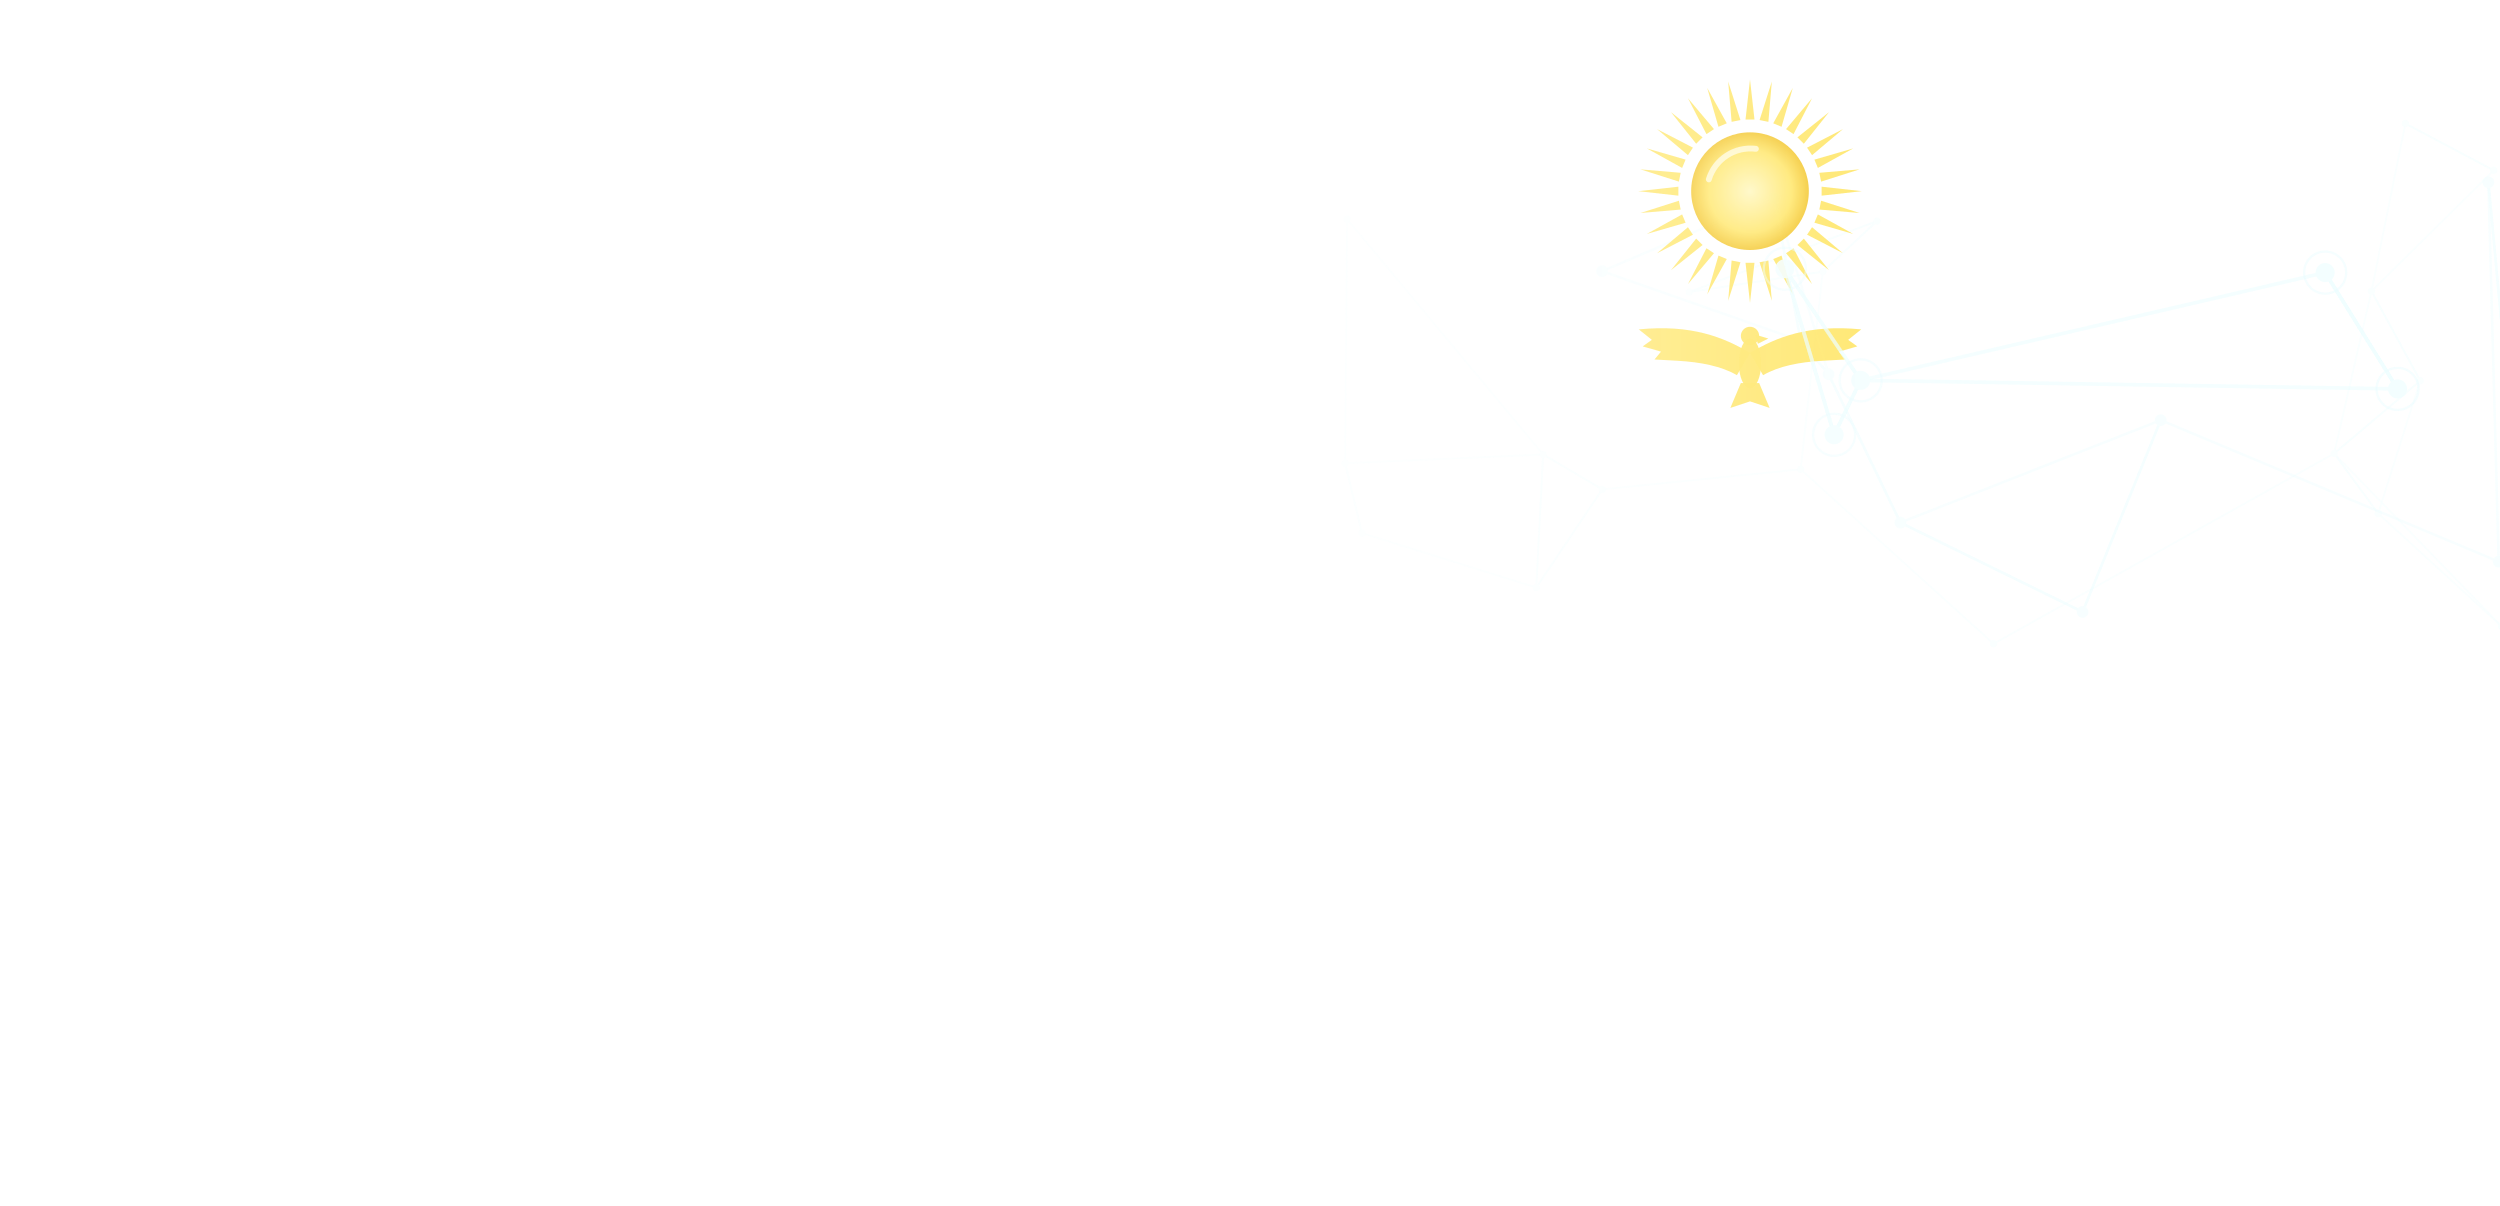
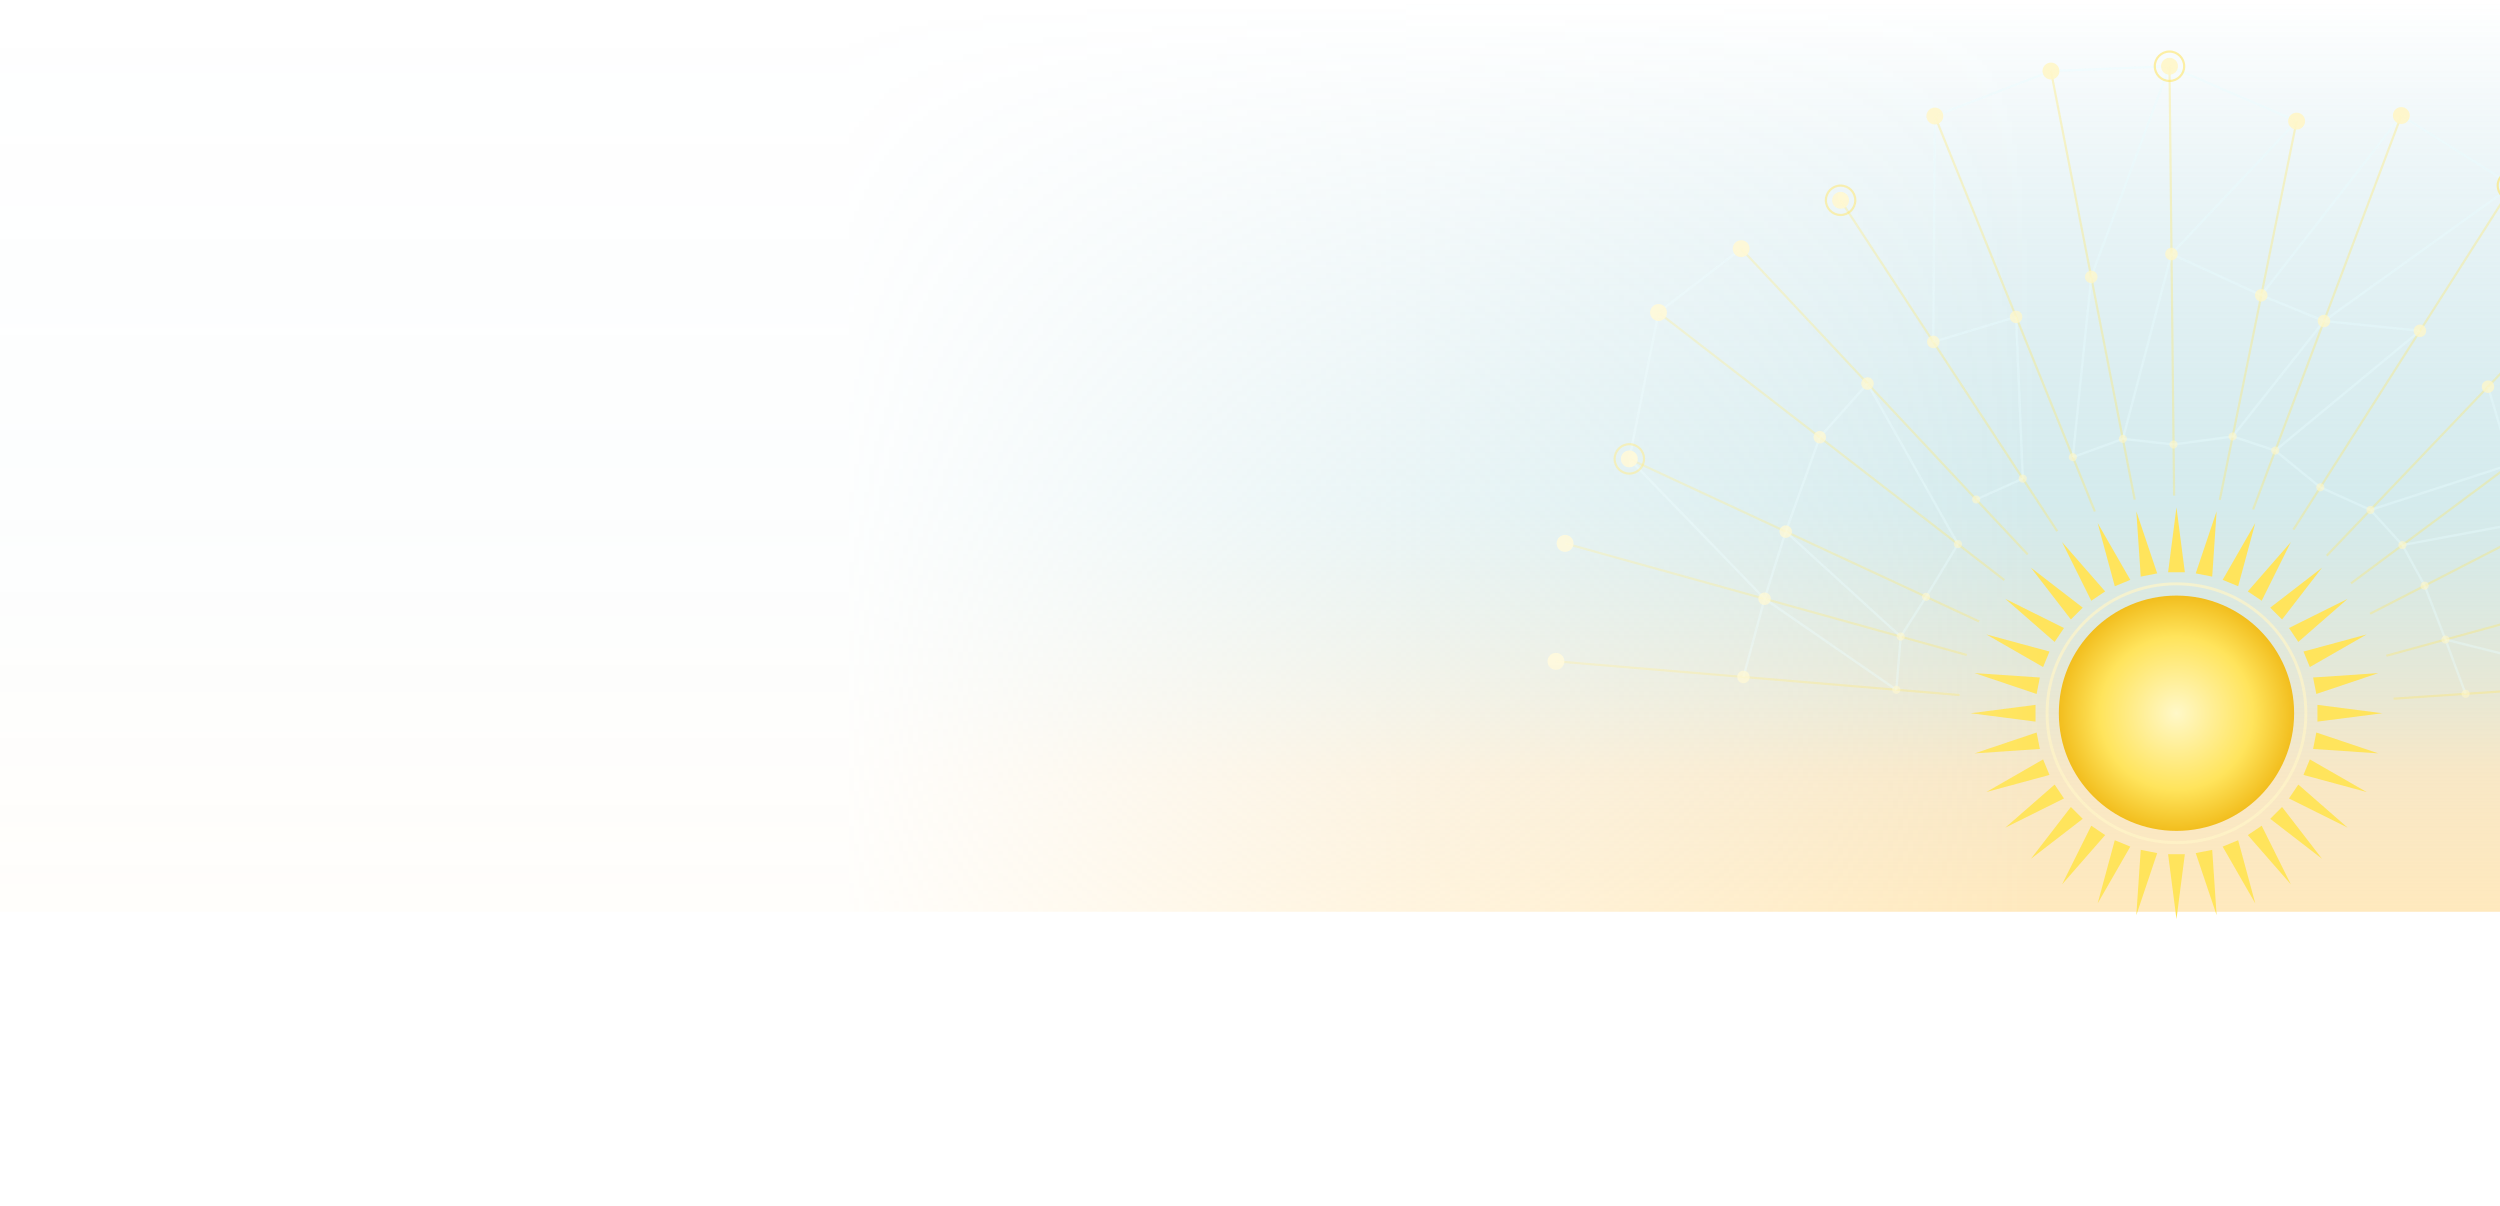
<svg xmlns="http://www.w3.org/2000/svg" viewBox="0 0 340 164" preserveAspectRatio="xMidYMax slice">
  <defs>
    <filter id="b" x="-50%" y="-50%" width="200%" height="200%">
      <feGaussianBlur stdDeviation="2.4" />
    </filter>
    <filter id="bb" x="-50%" y="-50%" width="200%" height="200%">
      <feGaussianBlur stdDeviation="6" />
    </filter>
    <filter id="b1" x="-50%" y="-50%" width="200%" height="200%">
      <feGaussianBlur stdDeviation="0.9" />
    </filter>
    <linearGradient id="fm" x1="0" x2="1">
      <stop offset=".34" stop-color="#fff" stop-opacity=".06" />
      <stop offset=".74" stop-color="#fff" />
    </linearGradient>
    <mask id="k">
      <rect x="-20" y="-20" width="400" height="220" fill="url(#fm)" />
    </mask>
    <radialGradient id="sn">
-       <stop offset="0" stop-color="#FFF6B8" stop-opacity="1" />
-       <stop offset=".7" stop-color="#FFE45C" />
-       <stop offset="1" stop-color="#F2C21E" />
+       <stop offset="0" stop-color="#FFF8C8" />
+       <stop offset=".65" stop-color="#FFE45C" />
+       <stop offset="1" stop-color="#F2BE1E" />
    </radialGradient>
+     <linearGradient id="dsk" x1="0" y1="0" x2="0" y2="1">
+       <stop offset="0" stop-color="#4AA3BA" stop-opacity="0" />
+       <stop offset="0.55" stop-color="#86C6CC" stop-opacity="0.35" />
+       <stop offset="0.85" stop-color="#F4D8A0" stop-opacity="0.6" />
+       <stop offset="1" stop-color="#FFE2A8" stop-opacity="0.75" />
+     </linearGradient>
  </defs>
  <g mask="url(#k)">
-     <g opacity="0.4">
-       <g stroke="#E8FCFF" stroke-opacity=".55" stroke-width="0.25">
-         <path d="M247.9 36.94L255.27 30.07" />
-         <path d="M247.9 36.94L229.75 39.71" />
-         <path d="M329.15 51.78L322.52 39.6" />
-         <path d="M329.15 51.78L317.44 61.67" />
-         <path d="M185.23 72.5L182.94 63" />
-         <path d="M185.23 72.5L208.93 79.91" />
-         <path d="M183.2 29.8L182.94 63" />
-         <path d="M183.2 29.8L209.87 61.81" />
-         <path d="M182.94 63L185.23 72.5" />
-         <path d="M182.94 63L209.87 61.81" />
-         <path d="M317.44 61.67L323.43 69.83" />
-         <path d="M317.44 61.67L329.15 51.78" />
-         <path d="M208.93 79.91L217.91 66.55" />
-         <path d="M208.93 79.91L209.87 61.81" />
-         <path d="M322.52 39.6L329.15 51.78" />
-         <path d="M322.52 39.6L317.44 61.67" />
-         <path d="M217.91 66.55L209.87 61.81" />
-         <path d="M217.91 66.55L208.93 79.91" />
-         <path d="M340.23 85.2L323.43 69.83" />
-         <path d="M340.23 85.2L317.44 61.67" />
-         <path d="M323.43 69.83L317.44 61.67" />
-         <path d="M323.43 69.83L329.15 51.78" />
-         <path d="M209.87 61.81L217.91 66.55" />
-         <path d="M209.87 61.81L208.93 79.91" />
-         <path d="M244.88 63.82L247.9 36.94" />
-         <path d="M244.88 63.82L217.91 66.55" />
-         <path d="M255.27 30.07L247.9 36.94" />
-         <path d="M255.27 30.07L229.75 39.71" />
-         <path d="M327.13 16.8L339.14 23.17" />
-         <path d="M327.13 16.8L322.52 39.6" />
-         <path d="M229.75 39.71L247.9 36.94" />
-         <path d="M229.75 39.71L255.27 30.07" />
-         <path d="M339.14 23.17L327.13 16.8" />
-         <path d="M339.14 23.17L322.52 39.6" />
-         <path d="M271.13 87.55L244.88 63.82" />
-         <path d="M271.13 87.55L317.44 61.67" />
-       </g>
-       <circle cx="247.9" cy="36.94" r="0.5" fill="#F2FEFF" />
-       <circle cx="329.15" cy="51.78" r="0.5" fill="#F2FEFF" />
-       <circle cx="185.23" cy="72.5" r="0.5" fill="#F2FEFF" />
-       <circle cx="183.2" cy="29.8" r="0.5" fill="#F2FEFF" />
-       <circle cx="182.94" cy="63" r="0.5" fill="#F2FEFF" />
-       <circle cx="317.44" cy="61.67" r="0.5" fill="#F2FEFF" />
-       <circle cx="208.93" cy="79.91" r="0.5" fill="#F2FEFF" />
-       <circle cx="322.52" cy="39.6" r="0.5" fill="#F2FEFF" />
-       <circle cx="217.91" cy="66.55" r="0.5" fill="#F2FEFF" />
-       <circle cx="340.23" cy="85.2" r="0.5" fill="#F2FEFF" />
-       <circle cx="323.43" cy="69.83" r="0.5" fill="#F2FEFF" />
-       <circle cx="209.87" cy="61.81" r="0.5" fill="#F2FEFF" />
-       <circle cx="244.88" cy="63.82" r="0.5" fill="#F2FEFF" />
-       <circle cx="255.27" cy="30.07" r="0.5" fill="#F2FEFF" />
-       <circle cx="327.13" cy="16.8" r="0.5" fill="#F2FEFF" />
-       <circle cx="229.75" cy="39.71" r="0.5" fill="#F2FEFF" />
-       <circle cx="339.14" cy="23.17" r="0.5" fill="#F2FEFF" />
-       <circle cx="271.13" cy="87.55" r="0.5" fill="#F2FEFF" />
+     <rect x="0" y="0" width="340" height="124" fill="url(#dsk)" />
+     <g stroke="#FFE45C" stroke-opacity=".32" stroke-width=".3">
+       <path d="M266.5 94.53 L211.61 89.94" />
+       <path d="M267.48 89.08 L212.85 73.9" />
+       <path d="M269.16 84.52 L221.59 62.41" />
+       <path d="M272.59 78.89 L225.56 42.5" />
+       <path d="M275.76 75.4 L236.8 33.82" />
+       <path d="M279.78 72.24 L250.32 27.24" />
+       <path d="M284.9 69.56 L263.14 15.78" />
+       <path d="M290.32 67.95 L278.93 9.66" />
+       <path d="M295.68 67.4 L295.05 9.01" />
+       <path d="M301.89 67.99 L312.34 16.47" />
+       <path d="M306.42 69.29 L326.58 15.71" />
+       <path d="M311.9 72.03 L341.69 25.24" />
+       <path d="M316.43 75.58 L354.5 35.69" />
+       <path d="M319.74 79.33 L361.84 47.99" />
+       <path d="M322.33 83.47 L372.02 57.92" />
+       <path d="M324.55 89.18 L378.21 74.48" />
+       <path d="M325.53 95.02 L383.67 91.11" />
    </g>
-     <g opacity="0.6">
-       <g stroke="#E8FCFF" stroke-opacity=".55" stroke-width="0.35">
-         <path d="M283.23 83.22L258.45 71.07" />
-         <path d="M283.23 83.22L293.86 57.14" />
-         <path d="M248.69 50.89L244.89 46.35" />
-         <path d="M248.69 50.89L258.45 71.07" />
-         <path d="M244.89 46.35L248.69 50.89" />
-         <path d="M244.89 46.35L241.3 26.92" />
-         <path d="M241.3 26.92L244.89 46.35" />
-         <path d="M241.3 26.92L248.69 50.89" />
-         <path d="M342.65 70.42L339.82 76.38" />
-         <path d="M342.65 70.42L338.42 24.79" />
-         <path d="M293.86 57.14L283.23 83.22" />
-         <path d="M293.86 57.14L258.45 71.07" />
-         <path d="M217.88 36.88L241.3 26.92" />
-         <path d="M217.88 36.88L244.89 46.35" />
-         <path d="M339.82 76.38L342.65 70.42" />
-         <path d="M339.82 76.38L293.86 57.14" />
-         <path d="M258.45 71.07L248.69 50.89" />
-         <path d="M258.45 71.07L283.23 83.22" />
-         <path d="M338.42 24.79L342.65 70.42" />
-         <path d="M338.42 24.79L339.82 76.38" />
-       </g>
-       <circle cx="283.23" cy="83.22" r="0.8" fill="#F2FEFF" />
-       <circle cx="248.69" cy="50.89" r="0.8" fill="#F2FEFF" />
-       <circle cx="244.89" cy="46.35" r="0.8" fill="#F2FEFF" />
-       <circle cx="241.3" cy="26.92" r="0.8" fill="#F2FEFF" />
-       <circle cx="342.65" cy="70.42" r="0.8" fill="#F2FEFF" />
-       <circle cx="293.86" cy="57.14" r="0.8" fill="#F2FEFF" />
-       <circle cx="217.88" cy="36.88" r="0.8" fill="#F2FEFF" />
-       <circle cx="339.82" cy="76.38" r="0.8" fill="#F2FEFF" />
-       <circle cx="258.45" cy="71.07" r="0.8" fill="#F2FEFF" />
-       <circle cx="338.42" cy="24.79" r="0.8" fill="#F2FEFF" />
+     <g stroke="#E8FCFF" stroke-opacity=".38" stroke-width=".32">
+       <path d="M257.9 93.81 L258.5 86.58" />
+       <path d="M257.9 93.81 L239.98 81.43" />
+       <path d="M258.5 86.58 L261.95 81.17" />
+       <path d="M258.5 86.58 L242.86 72.3" />
+       <path d="M261.95 81.17 L266.28 74" />
+       <path d="M266.28 74 L253.98 52.16" />
+       <path d="M268.76 67.93 L275.1 65.09" />
+       <path d="M275.1 65.09 L274.19 43.1" />
+       <path d="M281.91 62.17 L288.71 59.69" />
+       <path d="M281.91 62.17 L284.41 37.66" />
+       <path d="M288.71 59.69 L295.6 60.45" />
+       <path d="M288.71 59.69 L295.32 34.55" />
+       <path d="M295.6 60.45 L303.64 59.36" />
+       <path d="M303.64 59.36 L309.43 61.28" />
+       <path d="M303.64 59.36 L316.06 43.66" />
+       <path d="M309.43 61.28 L315.56 66.27" />
+       <path d="M309.43 61.28 L329.11 44.99" />
+       <path d="M315.56 66.27 L322.38 69.35" />
+       <path d="M322.38 69.35 L326.73 74.13" />
+       <path d="M322.38 69.35 L341.5 63.13" />
+       <path d="M326.73 74.13 L329.75 79.65" />
+       <path d="M326.73 74.13 L348.31 70.11" />
+       <path d="M329.75 79.65 L332.58 86.98" />
+       <path d="M332.58 86.98 L335.32 94.36" />
+       <path d="M332.58 86.98 L356.4 92.94" />
+       <path d="M237.11 92.07 L239.98 81.43" />
+       <path d="M239.98 81.43 L242.86 72.3" />
+       <path d="M239.98 81.43 L221.59 62.41" />
+       <path d="M242.86 72.3 L247.49 59.46" />
+       <path d="M247.49 59.46 L253.98 52.16" />
+       <path d="M262.93 46.5 L274.19 43.1" />
+       <path d="M262.93 46.5 L263.14 15.78" />
+       <path d="M284.41 37.66 L295.05 9.01" />
+       <path d="M295.32 34.55 L307.53 40.16" />
+       <path d="M295.32 34.55 L312.34 16.47" />
+       <path d="M307.53 40.16 L316.06 43.66" />
+       <path d="M307.53 40.16 L326.58 15.71" />
+       <path d="M316.06 43.66 L329.11 44.99" />
+       <path d="M316.06 43.66 L341.69 25.24" />
+       <path d="M338.37 52.59 L341.5 63.13" />
+       <path d="M341.5 63.13 L348.31 70.11" />
+       <path d="M348.31 70.11 L352.43 81.54" />
+       <path d="M352.43 81.54 L356.4 92.94" />
+       <path d="M221.59 62.41 L225.56 42.5" />
+       <path d="M225.56 42.5 L236.8 33.82" />
+       <path d="M263.14 15.78 L278.93 9.66" />
+       <path d="M278.93 9.66 L295.05 9.01" />
+       <path d="M295.05 9.01 L312.34 16.47" />
+       <path d="M326.58 15.71 L341.69 25.24" />
+       <path d="M341.69 25.24 L354.5 35.69" />
+       <path d="M354.5 35.69 L361.84 47.99" />
+       <path d="M361.84 47.99 L372.02 57.92" />
    </g>
-     <g fill="#FFE45C" fill-opacity=".95">
-       <path d="M237.39 16.26L238 10.8L238.61 16.26Z" />
-       <path d="M239.3 16.33L240.97 11.09L240.5 16.57Z" />
-       <path d="M241.16 16.77L243.82 11.96L242.29 17.24Z" />
-       <path d="M242.9 17.56L246.44 13.36L243.92 18.24Z" />
-       <path d="M244.45 18.68L248.75 15.25L245.32 19.55Z" />
-       <path d="M245.76 20.08L250.64 17.56L246.44 21.1Z" />
-       <path d="M246.76 21.71L252.04 20.18L247.23 22.84Z" />
-       <path d="M247.43 23.5L252.91 23.03L247.67 24.7Z" />
-       <path d="M247.74 25.39L253.2 26L247.74 26.61Z" />
-       <path d="M247.67 27.3L252.91 28.97L247.43 28.5Z" />
-       <path d="M247.23 29.16L252.04 31.82L246.76 30.29Z" />
-       <path d="M246.44 30.9L250.64 34.44L245.76 31.92Z" />
-       <path d="M245.32 32.45L248.75 36.75L244.45 33.32Z" />
-       <path d="M243.92 33.76L246.44 38.64L242.9 34.44Z" />
-       <path d="M242.29 34.76L243.82 40.04L241.16 35.23Z" />
-       <path d="M240.5 35.43L240.97 40.91L239.3 35.67Z" />
-       <path d="M238.61 35.74L238 41.2L237.39 35.74Z" />
-       <path d="M236.7 35.67L235.03 40.91L235.5 35.43Z" />
-       <path d="M234.84 35.23L232.18 40.04L233.71 34.76Z" />
-       <path d="M233.1 34.44L229.56 38.64L232.08 33.76Z" />
-       <path d="M231.55 33.32L227.25 36.75L230.68 32.45Z" />
-       <path d="M230.24 31.92L225.36 34.44L229.56 30.9Z" />
-       <path d="M229.24 30.29L223.96 31.82L228.77 29.16Z" />
-       <path d="M228.57 28.5L223.09 28.97L228.33 27.3Z" />
-       <path d="M228.26 26.61L222.8 26L228.26 25.39Z" />
-       <path d="M228.33 24.7L223.09 23.03L228.57 23.5Z" />
-       <path d="M228.77 22.84L223.96 20.18L229.24 21.71Z" />
-       <path d="M229.56 21.1L225.36 17.56L230.24 20.08Z" />
-       <path d="M230.68 19.55L227.25 15.25L231.55 18.68Z" />
-       <path d="M232.08 18.24L229.56 13.36L233.1 17.56Z" />
-       <path d="M233.71 17.24L232.18 11.96L234.84 16.77Z" />
-       <path d="M235.5 16.57L235.03 11.09L236.7 16.33Z" />
-       <g transform="translate(238 48) scale(0.89)">
-         <path d="M0 0 C4 -2.4 9 -4.4 17 -3.6 L15 -2 L16.4 -1 L13.6 -.2 L14.6 1 L11 1.2 C7.6 1.4 4.4 2 2 3.4Z" />
-         <path d="M0 0 C4 -2.4 9 -4.4 17 -3.6 L15 -2 L16.4 -1 L13.6 -.2 L14.6 1 L11 1.2 C7.6 1.4 4.4 2 2 3.4Z" transform="scale(-1 1)" />
-         <ellipse cx="0" cy="1.6" rx="1.7" ry="3.8" />
-         <circle cx="0" cy="-2.6" r="1.4" />
-         <path d="M.8 -2.8 l2 .6 l-1.6 .8z" />
-         <path d="M-1.4 4.6 L-3 8.4 L0 7.4 L3 8.4 L1.4 4.6Z" />
-       </g>
+     <circle cx="257.9" cy="93.81" r="0.55" fill="#FFF6C8" fill-opacity="0.6" />
+     <circle cx="237.11" cy="92.07" r="0.85" fill="#FFF6C8" fill-opacity="0.75" />
+     <circle cx="211.61" cy="89.94" r="1.15" fill="#FFF6C8" fill-opacity="0.9" />
+     <circle cx="258.5" cy="86.58" r="0.55" fill="#FFF6C8" fill-opacity="0.6" />
+     <circle cx="239.98" cy="81.43" r="0.85" fill="#FFF6C8" fill-opacity="0.75" />
+     <circle cx="212.85" cy="73.9" r="1.15" fill="#FFF6C8" fill-opacity="0.9" />
+     <circle cx="261.95" cy="81.17" r="0.55" fill="#FFF6C8" fill-opacity="0.6" />
+     <circle cx="242.86" cy="72.3" r="0.85" fill="#FFF6C8" fill-opacity="0.75" />
+     <circle cx="221.59" cy="62.41" r="1.15" fill="#FFF6C8" fill-opacity="0.9" />
+     <circle cx="266.28" cy="74" r="0.55" fill="#FFF6C8" fill-opacity="0.6" />
+     <circle cx="247.49" cy="59.46" r="0.85" fill="#FFF6C8" fill-opacity="0.75" />
+     <circle cx="225.56" cy="42.5" r="1.15" fill="#FFF6C8" fill-opacity="0.9" />
+     <circle cx="268.76" cy="67.93" r="0.55" fill="#FFF6C8" fill-opacity="0.6" />
+     <circle cx="253.98" cy="52.16" r="0.85" fill="#FFF6C8" fill-opacity="0.75" />
+     <circle cx="236.8" cy="33.82" r="1.15" fill="#FFF6C8" fill-opacity="0.9" />
+     <circle cx="275.1" cy="65.09" r="0.55" fill="#FFF6C8" fill-opacity="0.6" />
+     <circle cx="262.93" cy="46.5" r="0.85" fill="#FFF6C8" fill-opacity="0.75" />
+     <circle cx="250.32" cy="27.24" r="1.15" fill="#FFF6C8" fill-opacity="0.9" />
+     <circle cx="281.91" cy="62.17" r="0.55" fill="#FFF6C8" fill-opacity="0.6" />
+     <circle cx="274.19" cy="43.1" r="0.85" fill="#FFF6C8" fill-opacity="0.75" />
+     <circle cx="263.14" cy="15.78" r="1.15" fill="#FFF6C8" fill-opacity="0.9" />
+     <circle cx="288.71" cy="59.69" r="0.55" fill="#FFF6C8" fill-opacity="0.6" />
+     <circle cx="284.41" cy="37.66" r="0.85" fill="#FFF6C8" fill-opacity="0.75" />
+     <circle cx="278.93" cy="9.66" r="1.15" fill="#FFF6C8" fill-opacity="0.9" />
+     <circle cx="295.6" cy="60.45" r="0.55" fill="#FFF6C8" fill-opacity="0.6" />
+     <circle cx="295.32" cy="34.55" r="0.85" fill="#FFF6C8" fill-opacity="0.75" />
+     <circle cx="295.05" cy="9.01" r="1.15" fill="#FFF6C8" fill-opacity="0.9" />
+     <circle cx="303.64" cy="59.36" r="0.55" fill="#FFF6C8" fill-opacity="0.6" />
+     <circle cx="307.53" cy="40.16" r="0.85" fill="#FFF6C8" fill-opacity="0.75" />
+     <circle cx="312.34" cy="16.47" r="1.15" fill="#FFF6C8" fill-opacity="0.9" />
+     <circle cx="309.43" cy="61.28" r="0.55" fill="#FFF6C8" fill-opacity="0.6" />
+     <circle cx="316.06" cy="43.66" r="0.85" fill="#FFF6C8" fill-opacity="0.75" />
+     <circle cx="326.58" cy="15.71" r="1.15" fill="#FFF6C8" fill-opacity="0.9" />
+     <circle cx="315.56" cy="66.27" r="0.55" fill="#FFF6C8" fill-opacity="0.6" />
+     <circle cx="329.11" cy="44.99" r="0.85" fill="#FFF6C8" fill-opacity="0.75" />
+     <circle cx="341.69" cy="25.24" r="1.15" fill="#FFF6C8" fill-opacity="0.9" />
+     <circle cx="322.38" cy="69.35" r="0.55" fill="#FFF6C8" fill-opacity="0.6" />
+     <circle cx="338.37" cy="52.59" r="0.85" fill="#FFF6C8" fill-opacity="0.75" />
+     <circle cx="354.5" cy="35.69" r="1.15" fill="#FFF6C8" fill-opacity="0.9" />
+     <circle cx="326.73" cy="74.13" r="0.55" fill="#FFF6C8" fill-opacity="0.6" />
+     <circle cx="341.5" cy="63.13" r="0.85" fill="#FFF6C8" fill-opacity="0.75" />
+     <circle cx="361.84" cy="47.99" r="1.15" fill="#FFF6C8" fill-opacity="0.9" />
+     <circle cx="329.75" cy="79.65" r="0.55" fill="#FFF6C8" fill-opacity="0.6" />
+     <circle cx="348.31" cy="70.11" r="0.85" fill="#FFF6C8" fill-opacity="0.75" />
+     <circle cx="372.02" cy="57.92" r="1.15" fill="#FFF6C8" fill-opacity="0.9" />
+     <circle cx="332.58" cy="86.98" r="0.55" fill="#FFF6C8" fill-opacity="0.6" />
+     <circle cx="352.43" cy="81.54" r="0.85" fill="#FFF6C8" fill-opacity="0.75" />
+     <circle cx="378.21" cy="74.48" r="1.15" fill="#FFF6C8" fill-opacity="0.9" />
+     <circle cx="335.32" cy="94.36" r="0.55" fill="#FFF6C8" fill-opacity="0.6" />
+     <circle cx="356.4" cy="92.94" r="0.85" fill="#FFF6C8" fill-opacity="0.75" />
+     <circle cx="383.67" cy="91.11" r="1.15" fill="#FFF6C8" fill-opacity="0.9" />
+     <circle cx="221.59" cy="62.41" r="2" fill="none" stroke="#FFE45C" stroke-opacity=".55" stroke-width=".3" />
+     <circle cx="250.32" cy="27.24" r="2" fill="none" stroke="#FFE45C" stroke-opacity=".55" stroke-width=".3" />
+     <circle cx="295.05" cy="9.01" r="2" fill="none" stroke="#FFE45C" stroke-opacity=".55" stroke-width=".3" />
+     <circle cx="341.69" cy="25.24" r="2" fill="none" stroke="#FFE45C" stroke-opacity=".55" stroke-width=".3" />
+     <circle cx="372.02" cy="57.92" r="2" fill="none" stroke="#FFE45C" stroke-opacity=".55" stroke-width=".3" />
+     <g fill="#FFE45C">
+       <path d="M294.86 77.83L296 69L297.14 77.83Z" />
+       <path d="M298.62 77.98L301.46 69.54L300.86 78.42Z" />
+       <path d="M302.28 78.86L306.72 71.13L304.39 79.73Z" />
+       <path d="M305.7 80.43L311.56 73.72L307.59 81.7Z" />
+       <path d="M308.75 82.64L315.8 77.2L310.36 84.25Z" />
+       <path d="M311.3 85.41L319.28 81.44L312.57 87.3Z" />
+       <path d="M313.27 88.61L321.87 86.28L314.14 90.72Z" />
+       <path d="M314.58 92.14L323.46 91.54L315.02 94.38Z" />
+       <path d="M315.17 95.86L324 97L315.17 98.14Z" />
+       <path d="M315.02 99.62L323.46 102.46L314.58 101.86Z" />
+       <path d="M314.14 103.28L321.87 107.72L313.27 105.39Z" />
+       <path d="M312.57 106.7L319.28 112.56L311.3 108.59Z" />
+       <path d="M310.36 109.75L315.8 116.8L308.75 111.36Z" />
+       <path d="M307.59 112.3L311.56 120.28L305.7 113.57Z" />
+       <path d="M304.39 114.27L306.72 122.87L302.28 115.14Z" />
+       <path d="M300.86 115.58L301.46 124.46L298.62 116.02Z" />
+       <path d="M297.14 116.17L296 125L294.86 116.17Z" />
+       <path d="M293.38 116.02L290.54 124.46L291.14 115.58Z" />
+       <path d="M289.72 115.14L285.28 122.87L287.61 114.27Z" />
+       <path d="M286.3 113.57L280.44 120.28L284.41 112.3Z" />
+       <path d="M283.25 111.36L276.2 116.8L281.64 109.75Z" />
+       <path d="M280.7 108.59L272.72 112.56L279.43 106.7Z" />
+       <path d="M278.73 105.39L270.13 107.72L277.86 103.28Z" />
+       <path d="M277.42 101.86L268.54 102.46L276.98 99.62Z" />
+       <path d="M276.83 98.14L268 97L276.83 95.86Z" />
+       <path d="M276.98 94.38L268.54 91.54L277.42 92.14Z" />
+       <path d="M277.86 90.72L270.13 86.28L278.73 88.61Z" />
+       <path d="M279.43 87.3L272.72 81.44L280.7 85.41Z" />
+       <path d="M281.64 84.25L276.2 77.2L283.25 82.64Z" />
+       <path d="M284.41 81.7L280.44 73.72L286.3 80.43Z" />
+       <path d="M287.61 79.73L285.28 71.13L289.72 78.86Z" />
+       <path d="M291.14 78.42L290.54 69.54L293.38 77.98Z" />
    </g>
-     <circle cx="238" cy="26" r="8" fill="url(#sn)" fill-opacity=".95" />
-     <path d="M232.4 24.4 A5.92 5.92 0 0 1 238.8 20.24" stroke="#FFFBE0" stroke-width="0.8" stroke-linecap="round" fill="none" opacity=".8" />
-     <g opacity="0.9">
-       <g stroke="#E8FCFF" stroke-opacity=".55" stroke-width="0.5">
-         <path d="M253.05 51.73L249.44 59.13" />
-         <path d="M253.05 51.73L242.74 36.55" />
-         <path d="M249.44 59.13L253.05 51.73" />
-         <path d="M249.44 59.13L242.74 36.55" />
-         <path d="M242.74 36.55L253.05 51.73" />
-         <path d="M242.74 36.55L249.44 59.13" />
-         <path d="M326.07 52.89L316.22 37.07" />
-         <path d="M326.07 52.89L253.05 51.73" />
-         <path d="M316.22 37.07L326.07 52.89" />
-         <path d="M316.22 37.07L253.05 51.73" />
-       </g>
-       <circle cx="253.05" cy="51.73" r="2.86" fill="none" stroke="#E8FCFF" stroke-opacity=".5" stroke-width=".3" />
-       <circle cx="253.05" cy="51.73" r="1.3" fill="#F2FEFF" />
-       <circle cx="249.44" cy="59.13" r="2.86" fill="none" stroke="#E8FCFF" stroke-opacity=".5" stroke-width=".3" />
-       <circle cx="249.44" cy="59.13" r="1.3" fill="#F2FEFF" />
-       <circle cx="242.74" cy="36.55" r="2.86" fill="none" stroke="#E8FCFF" stroke-opacity=".5" stroke-width=".3" />
-       <circle cx="242.74" cy="36.55" r="1.3" fill="#F2FEFF" />
-       <circle cx="326.07" cy="52.89" r="2.86" fill="none" stroke="#E8FCFF" stroke-opacity=".5" stroke-width=".3" />
-       <circle cx="326.07" cy="52.89" r="1.3" fill="#F2FEFF" />
-       <circle cx="316.22" cy="37.07" r="2.86" fill="none" stroke="#E8FCFF" stroke-opacity=".5" stroke-width=".3" />
-       <circle cx="316.22" cy="37.07" r="1.3" fill="#F2FEFF" />
-     </g>
+     <circle cx="296" cy="97" r="16" fill="url(#sn)" />
+     <circle cx="296" cy="97" r="17.6" fill="none" stroke="#FFF6C8" stroke-opacity=".7" stroke-width=".4" />
  </g>
</svg>
